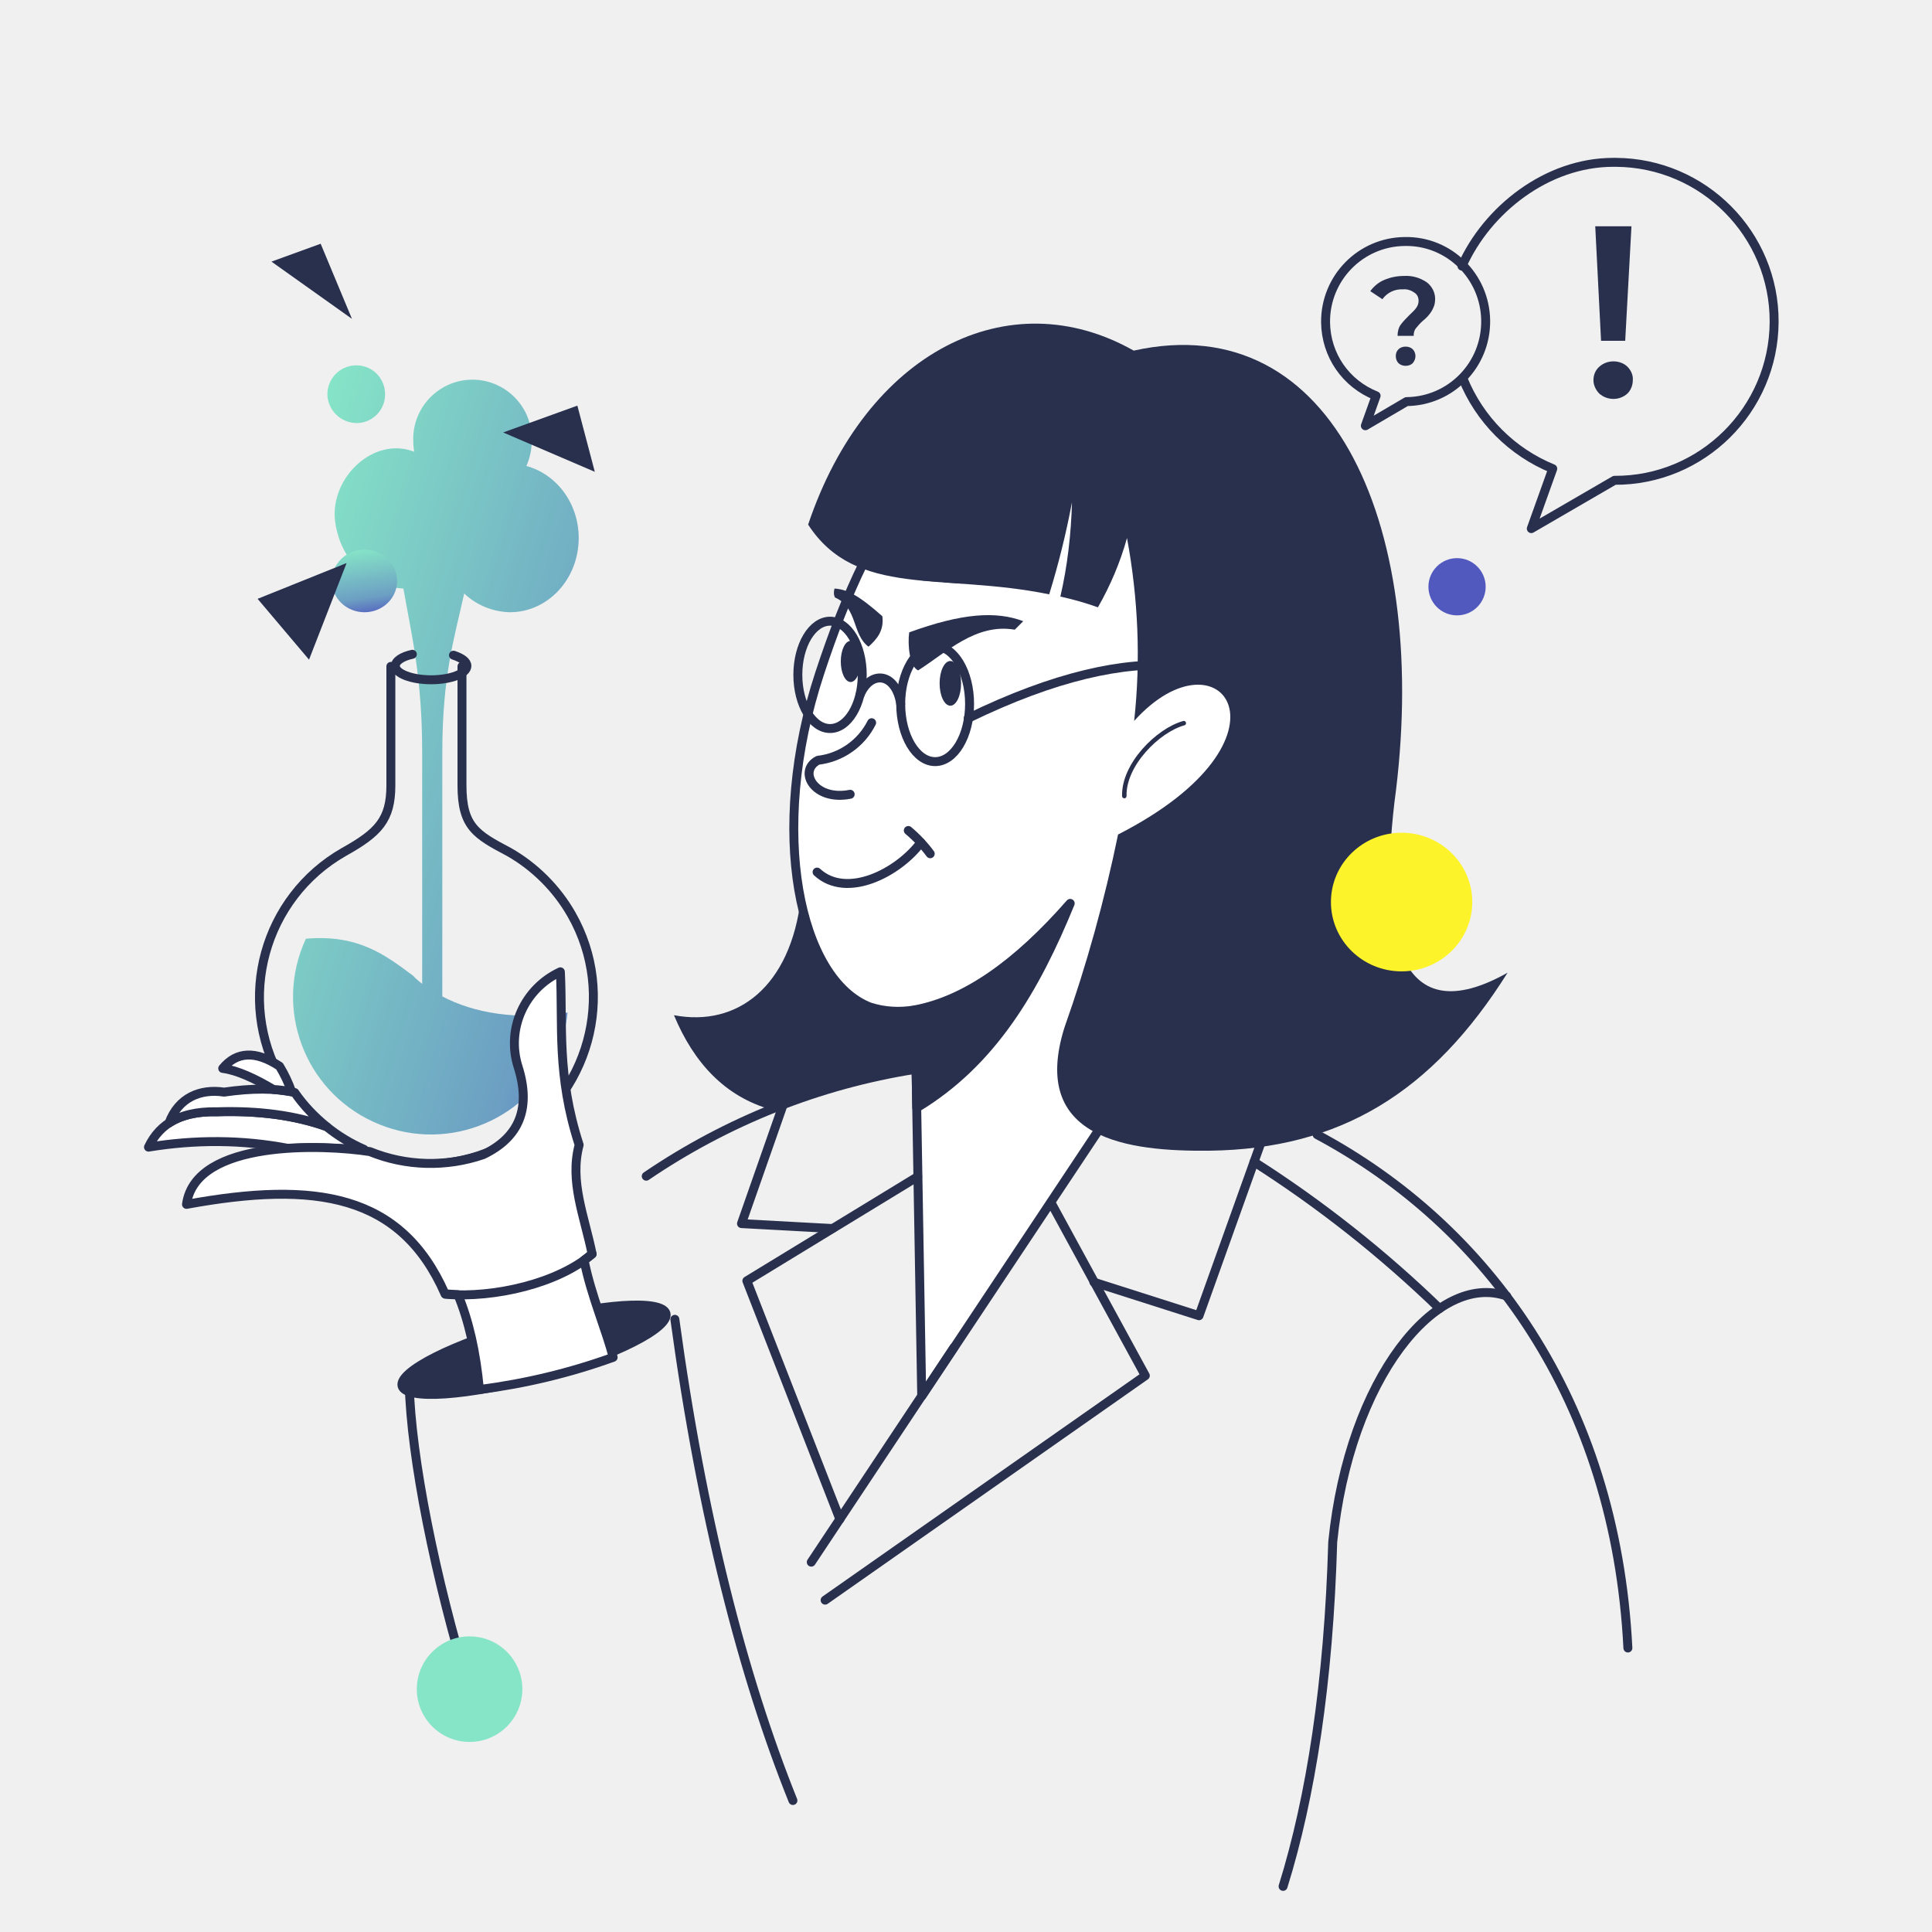
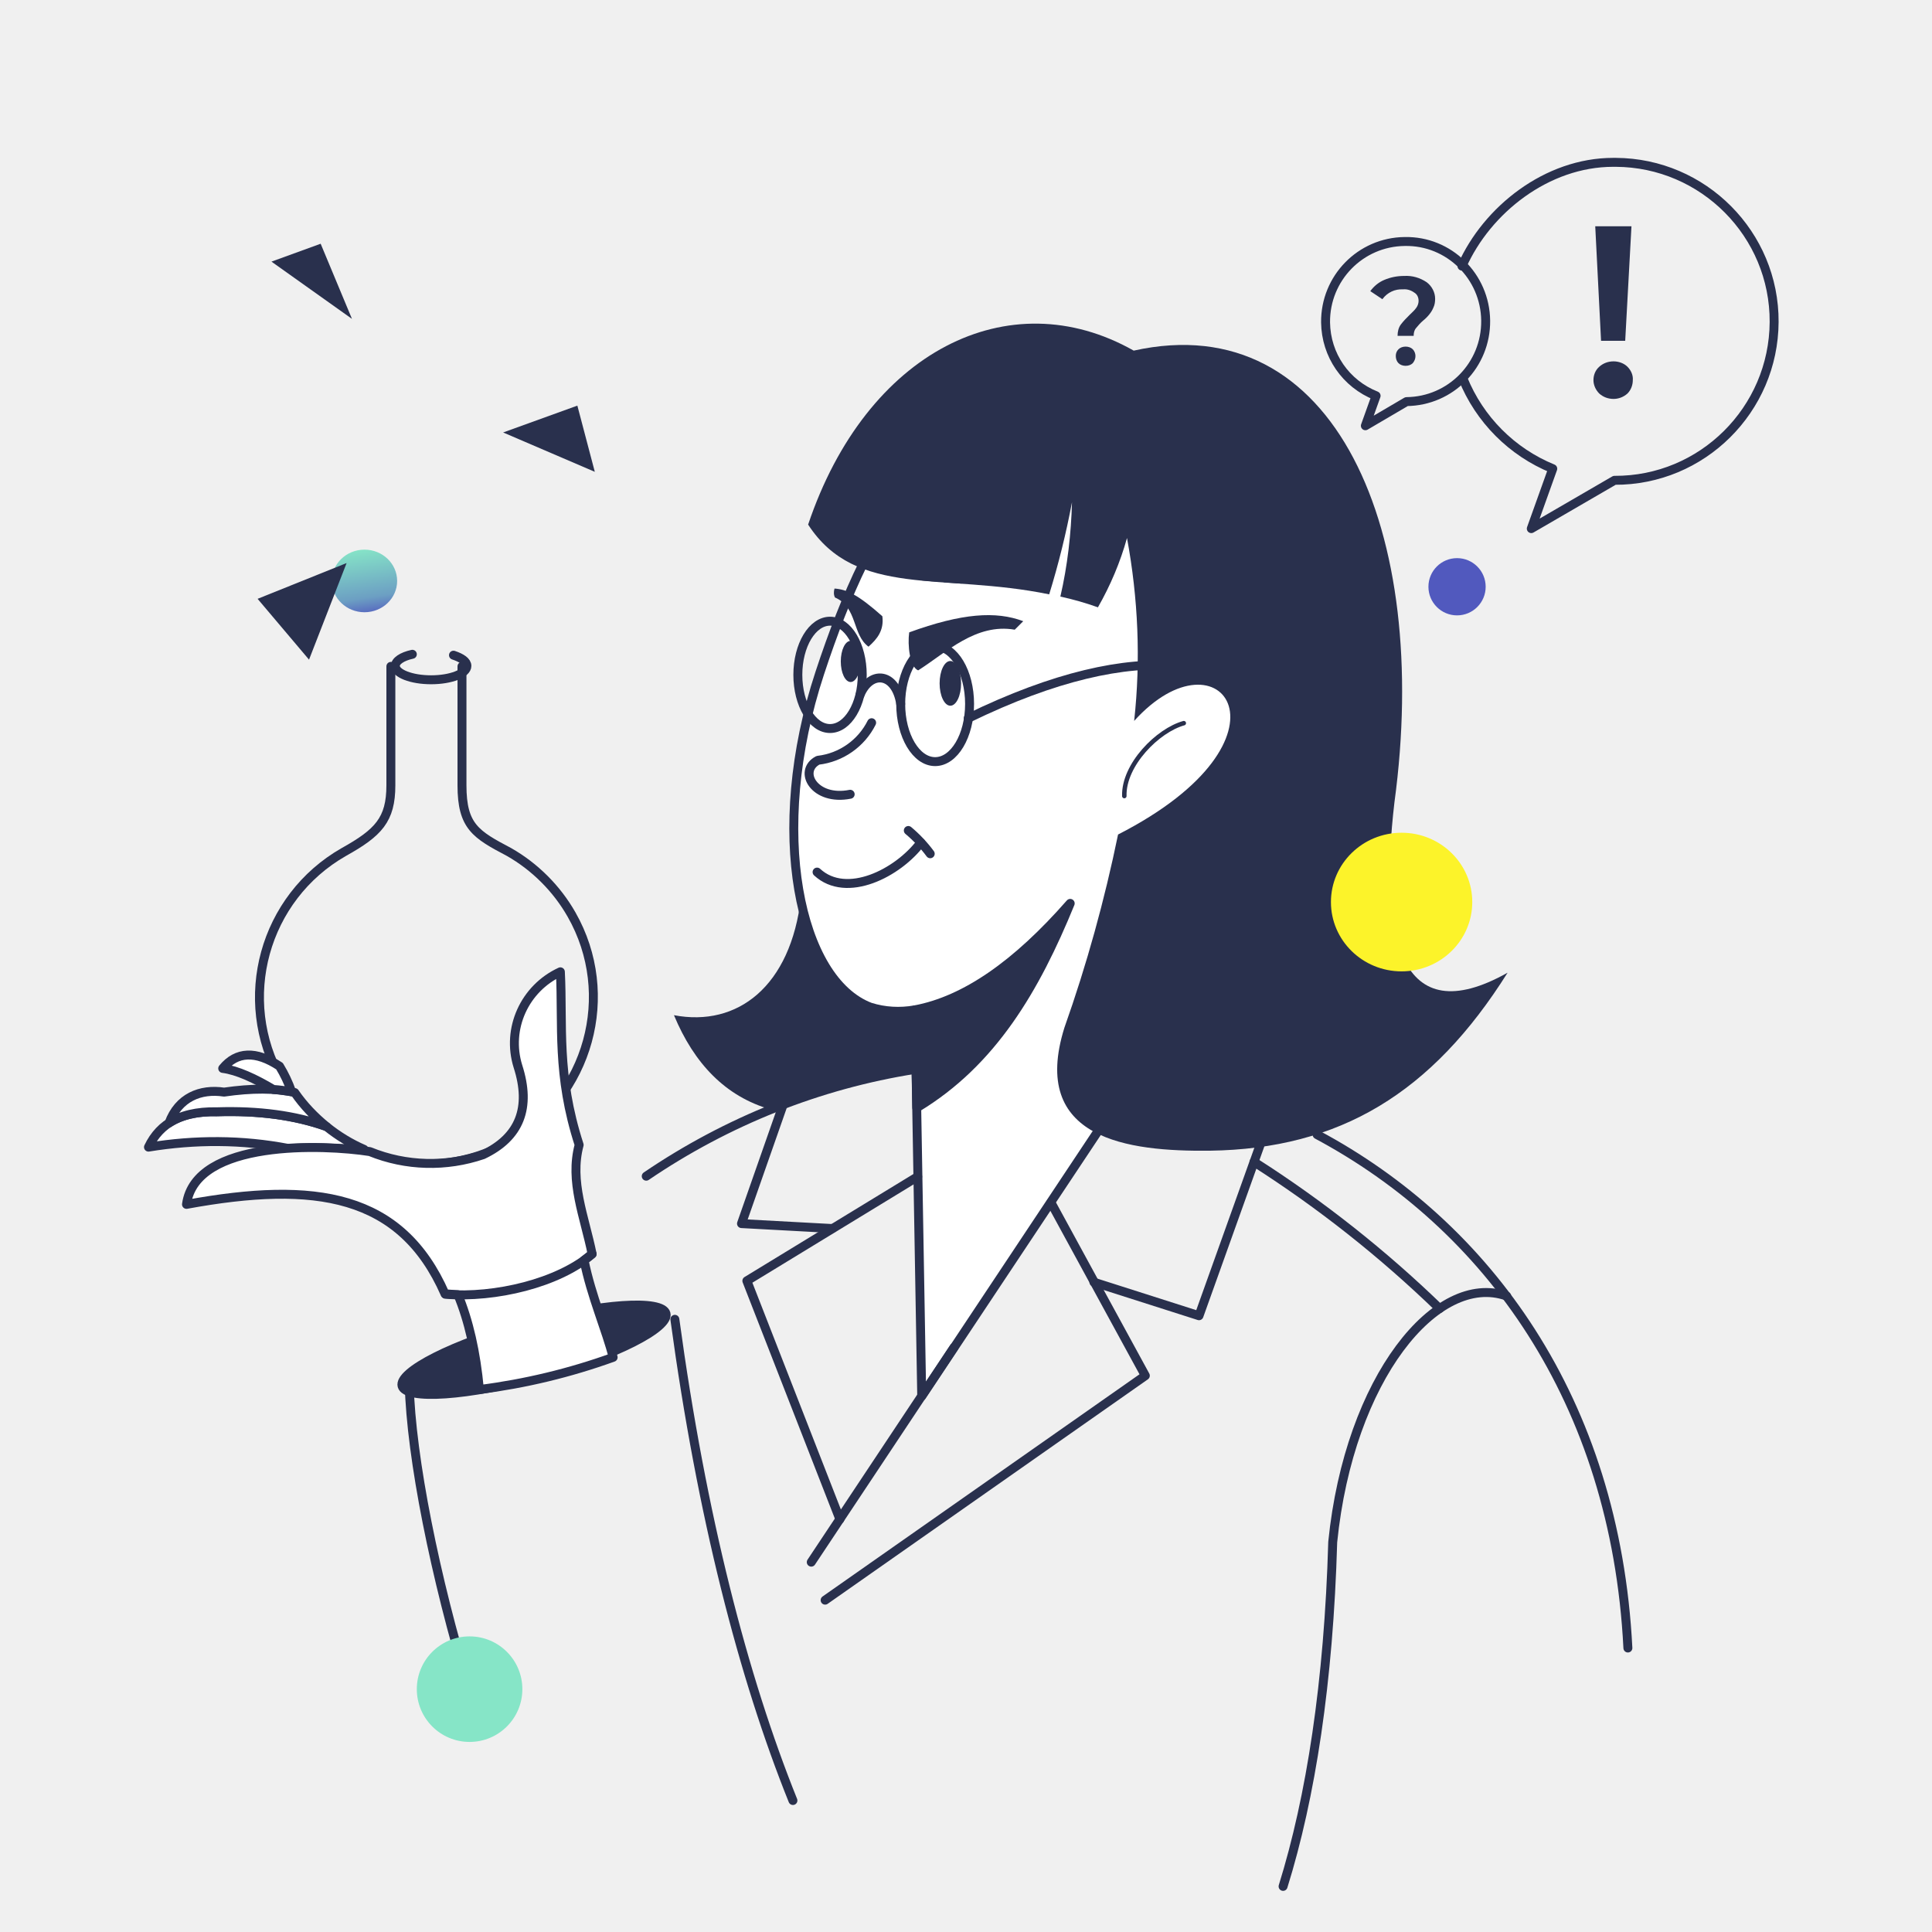
- <svg xmlns="http://www.w3.org/2000/svg" version="1.1" id="Слой_1" x="0px" y="0px" viewBox="0 0 432 432" style="enable-background:new 0 0 432 432;" xml:space="preserve">
+ <svg xmlns="http://www.w3.org/2000/svg" viewBox="0 0 432 432" style="enable-background:new 0 0 432 432;">
  <style type="text/css">
	.st0{fill:none;}
	.st1{fill:#29304D;stroke:#29304D;stroke-width:1.793;stroke-linecap:round;stroke-linejoin:round;stroke-miterlimit:22.926;}
	.st2{fill-rule:evenodd;clip-rule:evenodd;fill:url(#Path_3093_1_);}
	.st3{fill:none;stroke:#29304D;stroke-width:2;stroke-linecap:round;stroke-linejoin:round;stroke-miterlimit:22.926;}
	
		.st4{fill-rule:evenodd;clip-rule:evenodd;fill:#FFFFFF;stroke:#29304D;stroke-width:2;stroke-linecap:round;stroke-linejoin:round;stroke-miterlimit:22.926;}
	.st5{fill:url(#Ellipse_583_1_);}
	.st6{fill-rule:evenodd;clip-rule:evenodd;fill:#29304D;}
	.st7{fill:#29304D;}
	
		.st8{fill-rule:evenodd;clip-rule:evenodd;fill:#29304D;stroke:#29304D;stroke-width:2;stroke-linecap:round;stroke-linejoin:round;stroke-miterlimit:22.926;}
	.st9{fill:none;stroke:#29304D;stroke-linecap:round;stroke-linejoin:round;stroke-miterlimit:22.926;}
	.st10{fill:none;stroke:#000000;stroke-width:0.567;stroke-miterlimit:22.926;}
	.st11{fill:#FCF32A;}
	.st12{fill:#86E5C7;}
	.st13{fill:#5159BE;}
</style>
-   <rect id="Rectangle_1054" x="0.9" y="-2.2" class="st0" width="432.7" height="436.5" />
-   <ellipse id="Ellipse_582" transform="matrix(0.9643 -0.2648 0.2648 0.9643 -75.6421 42.3965)" class="st1" cx="119.4" cy="301.8" rx="30.7" ry="6.2" />
-   <linearGradient id="Path_3093_1_" gradientUnits="userSpaceOnUse" x1="-87.581" y1="611.829" x2="-86.401" y2="610.897" gradientTransform="matrix(63.8165 0 0 -172.0342 5655.317 105361.898)">
+   <rect x="0.9" y="-2.2" class="st0" width="432.7" height="436.5" />
+   <ellipse transform="matrix(0.9643 -0.2648 0.2648 0.9643 -75.6421 42.3965)" class="st1" cx="119.4" cy="301.8" rx="30.7" ry="6.2" />
+   <linearGradient gradientUnits="userSpaceOnUse" x1="-87.581" y1="611.829" x2="-86.401" y2="610.897" gradientTransform="matrix(63.8165 0 0 -172.0342 5655.317 105361.898)">
    <stop offset="0" style="stop-color:#86E5C7" />
    <stop offset="0.71" style="stop-color:#6C9FC3" />
    <stop offset="1" style="stop-color:#5159BE" />
  </linearGradient>
-   <path id="Path_3093" class="st2" d="M114,136.9c8.5,0,15.4-7.4,15.4-16.6c0-7.8-5-14.3-11.7-16.1c0.8-1.8,1.2-3.7,1.2-5.7  c0.2-7.3-5.6-13.4-12.9-13.6c-7.3-0.2-13.4,5.6-13.6,12.9c0,0.2,0,0.5,0,0.7c0,0.8,0.1,1.7,0.2,2.5c-9.1-3.5-18.7,5.8-17.7,15.3  c0.9,8.1,6.8,14.9,15.3,15.3c1.9,10.8,4.2,19.9,4.2,36.8v51.6c-0.7-0.6-1.4-1.1-2-1.8c-6.3-4.7-12.3-9.3-24-8.3  c-7.2,15.5-0.4,33.8,15,40.9c15.5,7.2,33.8,0.4,40.9-15c1.4-3,2.3-6.1,2.6-9.4c-11.3,1.8-21,0.1-28-3.6v-54.5  c0-17.2,2.7-25.7,4.9-35.6C106.6,135.4,110.3,136.8,114,136.9L114,136.9z M80,94.6c3.6-0.2,6.3-3.2,6.1-6.8  c-0.2-3.6-3.2-6.3-6.8-6.1c-3.4,0.2-6.1,3-6.1,6.5C73.3,91.8,76.3,94.7,80,94.6z" />
-   <path id="Path_3094" class="st3" d="M87.4,149v26.6c0,7.7-2.8,10.6-10.5,14.9l0,0c-17.9,10.2-24.2,33-14,50.9s33,24.2,50.9,14  s24.2-33,14-50.9c-3.3-5.8-8.2-10.7-14-14l0,0c-7.4-3.9-10.5-5.7-10.5-14.9V149" />
-   <path id="Path_3095" class="st3" d="M101.4,146.5c1.8,0.6,3,1.4,3,2.4c0,1.7-3.6,3.1-8,3.1s-8-1.4-8-3.1c0-1.1,1.5-2.1,3.8-2.6" />
-   <path id="Path_3096" class="st4" d="M81.4,257c-3-1.3-5.8-3-8.4-5.1c-7-2.5-15.2-3.6-24.5-3.3c-7.6-0.2-12.7,2.4-15.3,7.9  c10.4-1.7,20.9-1.7,31.3,0.3c5.6-0.3,11.2-0.2,16.8,0.5C81.3,257.3,81.4,257.2,81.4,257L81.4,257z" />
-   <path id="Path_3097" class="st4" d="M48.5,248.6c9.3-0.3,17.5,0.8,24.5,3.3c-2.7-2.2-5.1-4.7-7.1-7.6c-4.3-1-9.6-1-15.8-0.1  c-5.3-0.8-10.2,1.2-12.3,6.9C40.4,249.4,44,248.5,48.5,248.6z" />
-   <path id="Path_3098" class="st4" d="M61.1,243.6c1.4,0.1,2.8,0.3,4.1,0.5c-0.7-2-1.6-3.9-2.7-5.7c-5.3-3.5-9.6-3.3-12.7,0.5  C53,239.3,57.1,241.2,61.1,243.6z" />
+   <path class="st2" d="M114,136.9c8.5,0,15.4-7.4,15.4-16.6c0-7.8-5-14.3-11.7-16.1c0.8-1.8,1.2-3.7,1.2-5.7  c0.2-7.3-5.6-13.4-12.9-13.6c-7.3-0.2-13.4,5.6-13.6,12.9c0,0.2,0,0.5,0,0.7c0,0.8,0.1,1.7,0.2,2.5c-9.1-3.5-18.7,5.8-17.7,15.3  c0.9,8.1,6.8,14.9,15.3,15.3c1.9,10.8,4.2,19.9,4.2,36.8v51.6c-0.7-0.6-1.4-1.1-2-1.8c-6.3-4.7-12.3-9.3-24-8.3  c-7.2,15.5-0.4,33.8,15,40.9c15.5,7.2,33.8,0.4,40.9-15c1.4-3,2.3-6.1,2.6-9.4c-11.3,1.8-21,0.1-28-3.6v-54.5  c0-17.2,2.7-25.7,4.9-35.6C106.6,135.4,110.3,136.8,114,136.9L114,136.9z M80,94.6c3.6-0.2,6.3-3.2,6.1-6.8  c-0.2-3.6-3.2-6.3-6.8-6.1c-3.4,0.2-6.1,3-6.1,6.5C73.3,91.8,76.3,94.7,80,94.6z" />
+   <path class="st3" d="M87.4,149v26.6c0,7.7-2.8,10.6-10.5,14.9l0,0c-17.9,10.2-24.2,33-14,50.9s33,24.2,50.9,14  s24.2-33,14-50.9c-3.3-5.8-8.2-10.7-14-14l0,0c-7.4-3.9-10.5-5.7-10.5-14.9V149" />
+   <path class="st3" d="M101.4,146.5c1.8,0.6,3,1.4,3,2.4c0,1.7-3.6,3.1-8,3.1s-8-1.4-8-3.1c0-1.1,1.5-2.1,3.8-2.6" />
+   <path class="st4" d="M81.4,257c-3-1.3-5.8-3-8.4-5.1c-7-2.5-15.2-3.6-24.5-3.3c-7.6-0.2-12.7,2.4-15.3,7.9  c10.4-1.7,20.9-1.7,31.3,0.3c5.6-0.3,11.2-0.2,16.8,0.5C81.3,257.3,81.4,257.2,81.4,257L81.4,257z" />
+   <path class="st4" d="M48.5,248.6c9.3-0.3,17.5,0.8,24.5,3.3c-2.7-2.2-5.1-4.7-7.1-7.6c-4.3-1-9.6-1-15.8-0.1  c-5.3-0.8-10.2,1.2-12.3,6.9C40.4,249.4,44,248.5,48.5,248.6z" />
+   <path class="st4" d="M61.1,243.6c1.4,0.1,2.8,0.3,4.1,0.5c-0.7-2-1.6-3.9-2.7-5.7c-5.3-3.5-9.6-3.3-12.7,0.5  C53,239.3,57.1,241.2,61.1,243.6z" />
  <linearGradient id="Ellipse_583_1_" gradientUnits="userSpaceOnUse" x1="-82.45" y1="600.361" x2="-82.275" y2="599.254" gradientTransform="matrix(14.666 0 0 -13.966 1289.566 8507.29)">
    <stop offset="0" style="stop-color:#86E5C7" />
    <stop offset="0.71" style="stop-color:#6C9FC3" />
    <stop offset="1" style="stop-color:#5159BE" />
  </linearGradient>
-   <ellipse id="Ellipse_583" class="st5" cx="81.5" cy="129.9" rx="7.3" ry="7" />
-   <path id="Path_3099" class="st4" d="M132.4,280.4c-1.7-8.4-5.1-16.2-2.9-24.4c-5.1-15.7-3.6-26.8-4.2-38.7  c-8,3.7-12.1,12.7-9.5,21.1c3,9.3,0.4,15.9-7.8,19.8c-8.2,2.8-17.2,2.6-25.3-0.7c-10.2-1.6-39-2.8-41,11.8c28.9-5.3,48-2.3,57.8,20  l2.9,0.2c2.4,5.8,4,12.7,4.8,21.2c10.2-1.3,20.2-3.7,29.9-7.2c-1.5-6-4.9-13.7-6.5-21.7L132.4,280.4L132.4,280.4z" />
-   <path id="Path_3100" class="st3" d="M99.6,289.4c11.1,0.9,25.3-2.5,32.8-9" />
-   <path id="Path_3101" class="st6" d="M77.5,125.9l-19.9,8l11.5,13.6L77.5,125.9z" />
-   <path id="Path_3102" class="st6" d="M129.1,90.7l-16.6,6l20.5,8.8L129.1,90.7z" />
-   <path id="Path_3103" class="st6" d="M60.7,58.5l11-4l7,16.8L60.7,58.5z" />
-   <path id="Path_3104" class="st3" d="M327.1,84.6c3.7,9.2,11,16.5,20.1,20.2l-4.8,13.4l18.6-10.8c19.6,0.1,35.6-15.8,35.7-35.4  s-15.8-35.6-35.4-35.7c-0.2,0-0.4,0-0.6,0c-14.8,0-28.2,10.6-33.8,23.2" />
-   <path id="Path_3105" class="st7" d="M356.7,50.6h8.1l-1.4,25.6H358L356.7,50.6z M360.8,89.2c-1.2,0-2.3-0.4-3.2-1.2  c-0.8-0.8-1.3-1.9-1.3-3c0-1.1,0.4-2.2,1.3-3c0.9-0.8,2-1.2,3.2-1.2c1.1,0,2.3,0.4,3.1,1.2c0.8,0.8,1.3,1.9,1.2,3  c0,1.1-0.4,2.2-1.2,3C363,88.8,361.9,89.2,360.8,89.2L360.8,89.2z" />
-   <path id="Path_3106" class="st3" d="M314.5,89.8c9.9-0.1,17.8-8.2,17.7-18.1S324,53.8,314.1,54c-9.9,0.1-17.8,8.2-17.7,18.1  c0.1,7.3,4.5,13.7,11.3,16.4l-2.4,6.7L314.5,89.8L314.5,89.8z" />
-   <path id="Path_3107" class="st7" d="M312.5,75.1c0-0.9,0.2-1.8,0.7-2.5c0.6-0.8,1.3-1.5,2-2.2c0.5-0.5,1.1-1,1.5-1.6  c0.3-0.4,0.5-1,0.5-1.5c0-0.8-0.3-1.5-1-1.9c-0.7-0.5-1.6-0.8-2.5-0.7c-1.8-0.1-3.5,0.7-4.6,2.2l-2.7-1.8c0.8-1.1,1.9-2,3.1-2.5  c1.4-0.6,2.9-0.9,4.5-0.9c1.8-0.1,3.5,0.4,5,1.4c1.2,0.9,1.9,2.3,1.9,3.7c0,0.7-0.1,1.4-0.4,2c-0.2,0.5-0.5,1-0.9,1.5  c-0.4,0.5-0.9,1-1.4,1.4c-0.6,0.5-1.1,1.1-1.6,1.7c-0.4,0.5-0.5,1.1-0.5,1.7L312.5,75.1L312.5,75.1z M314.3,81.8  c-0.6,0-1.2-0.2-1.6-0.6c-0.4-0.4-0.6-1-0.6-1.6c0-0.6,0.2-1.1,0.6-1.5c0.4-0.4,1-0.6,1.6-0.6c0.6,0,1.2,0.2,1.6,0.6  c0.4,0.4,0.6,1,0.6,1.5c0,0.6-0.2,1.1-0.6,1.6C315.5,81.6,314.9,81.8,314.3,81.8L314.3,81.8z" />
-   <path id="Path_3108" class="st4" d="M206.1,312.2l51.6-77.6l-5.7-43.2c3.9-5.8,20.9-6.3,25.8-22.8c14-46.7-7.8-60.6-37.3-70.4  S195,115,183.3,150.5s-4.6,68.7,11.3,74.7c3.2,1,6.6,1.2,10,0.6L206.1,312.2z" />
-   <path id="Path_3109" class="st3" d="M144.5,263c18.1-12.3,38.6-20.5,60.2-23.9 M294.5,253.7C332.5,274,361.2,313,364,368.5" />
-   <path id="Path_3110" class="st3" d="M91.5,309.5c0.4,16.4,5.8,43.3,13.4,68.2" />
-   <path id="Path_3111" class="st3" d="M194.9,161.6c-2.3,4.6-6.8,7.8-12,8.4c-4.6,2.4-0.8,9.2,7.2,7.6 M203.1,185.7  c1.8,1.5,3.5,3.3,4.9,5.2" />
-   <ellipse id="Ellipse_584" class="st7" cx="190.2" cy="147.9" rx="2.2" ry="4.6" />
-   <ellipse id="Ellipse_585" class="st7" cx="212.5" cy="152.8" rx="2.4" ry="5" />
-   <path id="Path_3112" class="st3" d="M182.7,195c6.6,6.1,18.1,0.2,23.2-6.6" />
-   <path id="Path_3113" class="st6" d="M252,120.3c-1.5,5.4-3.7,10.6-6.5,15.5c-2.8-1-5.6-1.8-8.4-2.4c1.6-6.9,2.4-14,2.6-21.1  c-1.3,6.9-3,13.8-5.1,20.6c-23.8-4.9-43.2,0.9-53.9-15.6c13-38.7,44.9-54.7,72.8-38.9c45.1-10,66.5,40.5,58.3,101  c-3.5,29.9,1.1,51.7,25.3,38.1c-16.9,26.9-37.5,39.4-66.6,39.8c-18.2,0.2-40.3-2.5-32.5-27.5c5-14.1,9-28.6,12-43.2  c41.9-21.4,22.9-46.8,3.6-25.4C255.1,147.5,254.5,133.8,252,120.3L252,120.3z" />
-   <path id="Path_3114" class="st6" d="M215,130.5c-1.4-0.1-2.7-0.2-4-0.3c2.3-5.6,4.8-11,7.6-16.3L215,130.5L215,130.5z M209.7,130.1  c-1.4-0.1-2.8-0.2-4.2-0.4c2.9-6.9,6.6-13.4,11.1-19.4C213.7,116.7,211.4,123.3,209.7,130.1z" />
-   <path id="Path_3115" class="st6" d="M172.4,248.1c-10.2-2.9-17.2-10.3-21.7-21.1c14.2,2.7,26.1-6.4,28.4-26.3  c3.4,17.4,12.6,27.7,25.5,25l0.2,13.4C190.5,241.8,179.7,244.8,172.4,248.1L172.4,248.1z" />
-   <path id="Path_3116" class="st6" d="M226.9,140.8c-8.7-1.5-15.3,5.1-21.6,9.1c-1.9-0.8-2.4-5.7-2-8.5c11.8-4.3,19.4-4.8,25.5-2.5  L226.9,140.8z" />
-   <path id="Path_3117" class="st6" d="M186.7,133.6c5.1,2.2,3.8,8.3,7.5,11c1.9-1.7,3.5-3.6,3.1-6.8c-5.5-4.9-8-6-10.7-6.2  C186.4,132.3,186.4,133,186.7,133.6z" />
-   <path id="Path_3118" class="st8" d="M204.6,225.8c11.2-2.1,22.7-10.1,34.7-23.8c-7.8,19.1-17.4,35.5-34.3,45.7L204.6,225.8z" />
-   <path id="Path_3119" class="st9" d="M251.4,178c-0.2-7,7.5-14.7,13.3-16.3" />
-   <path id="Path_3120" class="st3" d="M187.8,339.7L167,286.4l38.2-23.3" />
-   <path id="Path_3121" class="st10" d="M234.9,268.9l21.2,38.7" />
-   <ellipse id="Ellipse_586" class="st3" cx="185.6" cy="150.9" rx="7.2" ry="12" />
-   <ellipse id="Ellipse_587" class="st3" cx="209.1" cy="157.4" rx="7.7" ry="12.9" />
-   <path id="Path_3122" class="st3" d="M192.3,155.4c2.3-5.6,8-5.1,9.1,2" />
-   <path id="Path_3123" class="st3" d="M216.5,160.6c19.3-9.4,34.9-12.8,46.9-11.7" />
-   <line id="Line_244" class="st3" x1="213.3" y1="301.3" x2="181.4" y2="349.3" />
-   <path id="Path_3124" class="st3" d="M184.5,357.8l71.6-50.2l-11.4-20.9l-9.7-17.8" />
-   <path id="Path_3125" class="st3" d="M244.6,286.7l23.5,7.5l15.1-42.2" />
-   <path id="Path_3126" class="st3" d="M186.1,274.7l-20.3-1.1l11-31.4" />
-   <path id="Path_3127" class="st3" d="M150.9,295c6,44.1,15.3,80,26.4,107.6 M286.9,421.8c6.2-19.9,10.2-45.6,11.1-77  c3.7-36.7,23.3-60.5,38.9-55" />
-   <path id="Path_3128" class="st3" d="M321.9,292.6c-12.7-12.3-26.6-23.3-41.5-32.8" />
-   <ellipse id="Ellipse_588" class="st11" cx="313.4" cy="201.7" rx="15.8" ry="15.5" />
-   <circle id="Ellipse_589" class="st12" cx="105" cy="377.7" r="11.8" />
-   <circle id="Ellipse_590" class="st13" cx="325.8" cy="131.2" r="6.4" />
+   <ellipse class="st5" cx="81.5" cy="129.9" rx="7.3" ry="7" />
+   <path class="st4" d="M132.4,280.4c-1.7-8.4-5.1-16.2-2.9-24.4c-5.1-15.7-3.6-26.8-4.2-38.7  c-8,3.7-12.1,12.7-9.5,21.1c3,9.3,0.4,15.9-7.8,19.8c-8.2,2.8-17.2,2.6-25.3-0.7c-10.2-1.6-39-2.8-41,11.8c28.9-5.3,48-2.3,57.8,20  l2.9,0.2c2.4,5.8,4,12.7,4.8,21.2c10.2-1.3,20.2-3.7,29.9-7.2c-1.5-6-4.9-13.7-6.5-21.7L132.4,280.4L132.4,280.4z" />
+   <path class="st3" d="M99.6,289.4c11.1,0.9,25.3-2.5,32.8-9" />
+   <path class="st6" d="M77.5,125.9l-19.9,8l11.5,13.6L77.5,125.9z" />
+   <path class="st6" d="M129.1,90.7l-16.6,6l20.5,8.8L129.1,90.7z" />
+   <path class="st6" d="M60.7,58.5l11-4l7,16.8L60.7,58.5z" />
+   <path class="st3" d="M327.1,84.6c3.7,9.2,11,16.5,20.1,20.2l-4.8,13.4l18.6-10.8c19.6,0.1,35.6-15.8,35.7-35.4  s-15.8-35.6-35.4-35.7c-0.2,0-0.4,0-0.6,0c-14.8,0-28.2,10.6-33.8,23.2" />
+   <path class="st7" d="M356.7,50.6h8.1l-1.4,25.6H358L356.7,50.6z M360.8,89.2c-1.2,0-2.3-0.4-3.2-1.2  c-0.8-0.8-1.3-1.9-1.3-3c0-1.1,0.4-2.2,1.3-3c0.9-0.8,2-1.2,3.2-1.2c1.1,0,2.3,0.4,3.1,1.2c0.8,0.8,1.3,1.9,1.2,3  c0,1.1-0.4,2.2-1.2,3C363,88.8,361.9,89.2,360.8,89.2L360.8,89.2z" />
+   <path class="st3" d="M314.5,89.8c9.9-0.1,17.8-8.2,17.7-18.1S324,53.8,314.1,54c-9.9,0.1-17.8,8.2-17.7,18.1  c0.1,7.3,4.5,13.7,11.3,16.4l-2.4,6.7L314.5,89.8L314.5,89.8z" />
+   <path class="st7" d="M312.5,75.1c0-0.9,0.2-1.8,0.7-2.5c0.6-0.8,1.3-1.5,2-2.2c0.5-0.5,1.1-1,1.5-1.6  c0.3-0.4,0.5-1,0.5-1.5c0-0.8-0.3-1.5-1-1.9c-0.7-0.5-1.6-0.8-2.5-0.7c-1.8-0.1-3.5,0.7-4.6,2.2l-2.7-1.8c0.8-1.1,1.9-2,3.1-2.5  c1.4-0.6,2.9-0.9,4.5-0.9c1.8-0.1,3.5,0.4,5,1.4c1.2,0.9,1.9,2.3,1.9,3.7c0,0.7-0.1,1.4-0.4,2c-0.2,0.5-0.5,1-0.9,1.5  c-0.4,0.5-0.9,1-1.4,1.4c-0.6,0.5-1.1,1.1-1.6,1.7c-0.4,0.5-0.5,1.1-0.5,1.7L312.5,75.1L312.5,75.1z M314.3,81.8  c-0.6,0-1.2-0.2-1.6-0.6c-0.4-0.4-0.6-1-0.6-1.6c0-0.6,0.2-1.1,0.6-1.5c0.4-0.4,1-0.6,1.6-0.6c0.6,0,1.2,0.2,1.6,0.6  c0.4,0.4,0.6,1,0.6,1.5c0,0.6-0.2,1.1-0.6,1.6C315.5,81.6,314.9,81.8,314.3,81.8L314.3,81.8z" />
+   <path class="st4" d="M206.1,312.2l51.6-77.6l-5.7-43.2c3.9-5.8,20.9-6.3,25.8-22.8c14-46.7-7.8-60.6-37.3-70.4  S195,115,183.3,150.5s-4.6,68.7,11.3,74.7c3.2,1,6.6,1.2,10,0.6L206.1,312.2z" />
+   <path class="st3" d="M144.5,263c18.1-12.3,38.6-20.5,60.2-23.9 M294.5,253.7C332.5,274,361.2,313,364,368.5" />
+   <path class="st3" d="M91.5,309.5c0.4,16.4,5.8,43.3,13.4,68.2" />
+   <path class="st3" d="M194.9,161.6c-2.3,4.6-6.8,7.8-12,8.4c-4.6,2.4-0.8,9.2,7.2,7.6 M203.1,185.7  c1.8,1.5,3.5,3.3,4.9,5.2" />
+   <ellipse class="st7" cx="190.2" cy="147.9" rx="2.2" ry="4.6" />
+   <ellipse class="st7" cx="212.5" cy="152.8" rx="2.4" ry="5" />
+   <path class="st3" d="M182.7,195c6.6,6.1,18.1,0.2,23.2-6.6" />
+   <path class="st6" d="M252,120.3c-1.5,5.4-3.7,10.6-6.5,15.5c-2.8-1-5.6-1.8-8.4-2.4c1.6-6.9,2.4-14,2.6-21.1  c-1.3,6.9-3,13.8-5.1,20.6c-23.8-4.9-43.2,0.9-53.9-15.6c13-38.7,44.9-54.7,72.8-38.9c45.1-10,66.5,40.5,58.3,101  c-3.5,29.9,1.1,51.7,25.3,38.1c-16.9,26.9-37.5,39.4-66.6,39.8c-18.2,0.2-40.3-2.5-32.5-27.5c5-14.1,9-28.6,12-43.2  c41.9-21.4,22.9-46.8,3.6-25.4C255.1,147.5,254.5,133.8,252,120.3L252,120.3z" />
+   <path class="st6" d="M215,130.5c-1.4-0.1-2.7-0.2-4-0.3c2.3-5.6,4.8-11,7.6-16.3L215,130.5L215,130.5z M209.7,130.1  c-1.4-0.1-2.8-0.2-4.2-0.4c2.9-6.9,6.6-13.4,11.1-19.4C213.7,116.7,211.4,123.3,209.7,130.1z" />
+   <path class="st6" d="M172.4,248.1c-10.2-2.9-17.2-10.3-21.7-21.1c14.2,2.7,26.1-6.4,28.4-26.3  c3.4,17.4,12.6,27.7,25.5,25l0.2,13.4C190.5,241.8,179.7,244.8,172.4,248.1L172.4,248.1z" />
+   <path class="st6" d="M226.9,140.8c-8.7-1.5-15.3,5.1-21.6,9.1c-1.9-0.8-2.4-5.7-2-8.5c11.8-4.3,19.4-4.8,25.5-2.5  L226.9,140.8z" />
+   <path class="st6" d="M186.7,133.6c5.1,2.2,3.8,8.3,7.5,11c1.9-1.7,3.5-3.6,3.1-6.8c-5.5-4.9-8-6-10.7-6.2  C186.4,132.3,186.4,133,186.7,133.6z" />
+   <path class="st8" d="M204.6,225.8c11.2-2.1,22.7-10.1,34.7-23.8c-7.8,19.1-17.4,35.5-34.3,45.7L204.6,225.8z" />
+   <path class="st9" d="M251.4,178c-0.2-7,7.5-14.7,13.3-16.3" />
+   <path class="st3" d="M187.8,339.7L167,286.4l38.2-23.3" />
+   <path class="st10" d="M234.9,268.9l21.2,38.7" />
+   <ellipse class="st3" cx="185.6" cy="150.9" rx="7.2" ry="12" />
+   <ellipse class="st3" cx="209.1" cy="157.4" rx="7.7" ry="12.9" />
+   <path class="st3" d="M192.3,155.4c2.3-5.6,8-5.1,9.1,2" />
+   <path class="st3" d="M216.5,160.6c19.3-9.4,34.9-12.8,46.9-11.7" />
+   <line class="st3" x1="213.3" y1="301.3" x2="181.4" y2="349.3" />
+   <path class="st3" d="M184.5,357.8l71.6-50.2l-11.4-20.9l-9.7-17.8" />
+   <path class="st3" d="M244.6,286.7l23.5,7.5l15.1-42.2" />
+   <path class="st3" d="M186.1,274.7l-20.3-1.1l11-31.4" />
+   <path class="st3" d="M150.9,295c6,44.1,15.3,80,26.4,107.6 M286.9,421.8c6.2-19.9,10.2-45.6,11.1-77  c3.7-36.7,23.3-60.5,38.9-55" />
+   <path class="st3" d="M321.9,292.6c-12.7-12.3-26.6-23.3-41.5-32.8" />
+   <ellipse class="st11" cx="313.4" cy="201.7" rx="15.8" ry="15.5" />
+   <circle class="st12" cx="105" cy="377.7" r="11.8" />
+   <circle class="st13" cx="325.8" cy="131.2" r="6.4" />
</svg>
